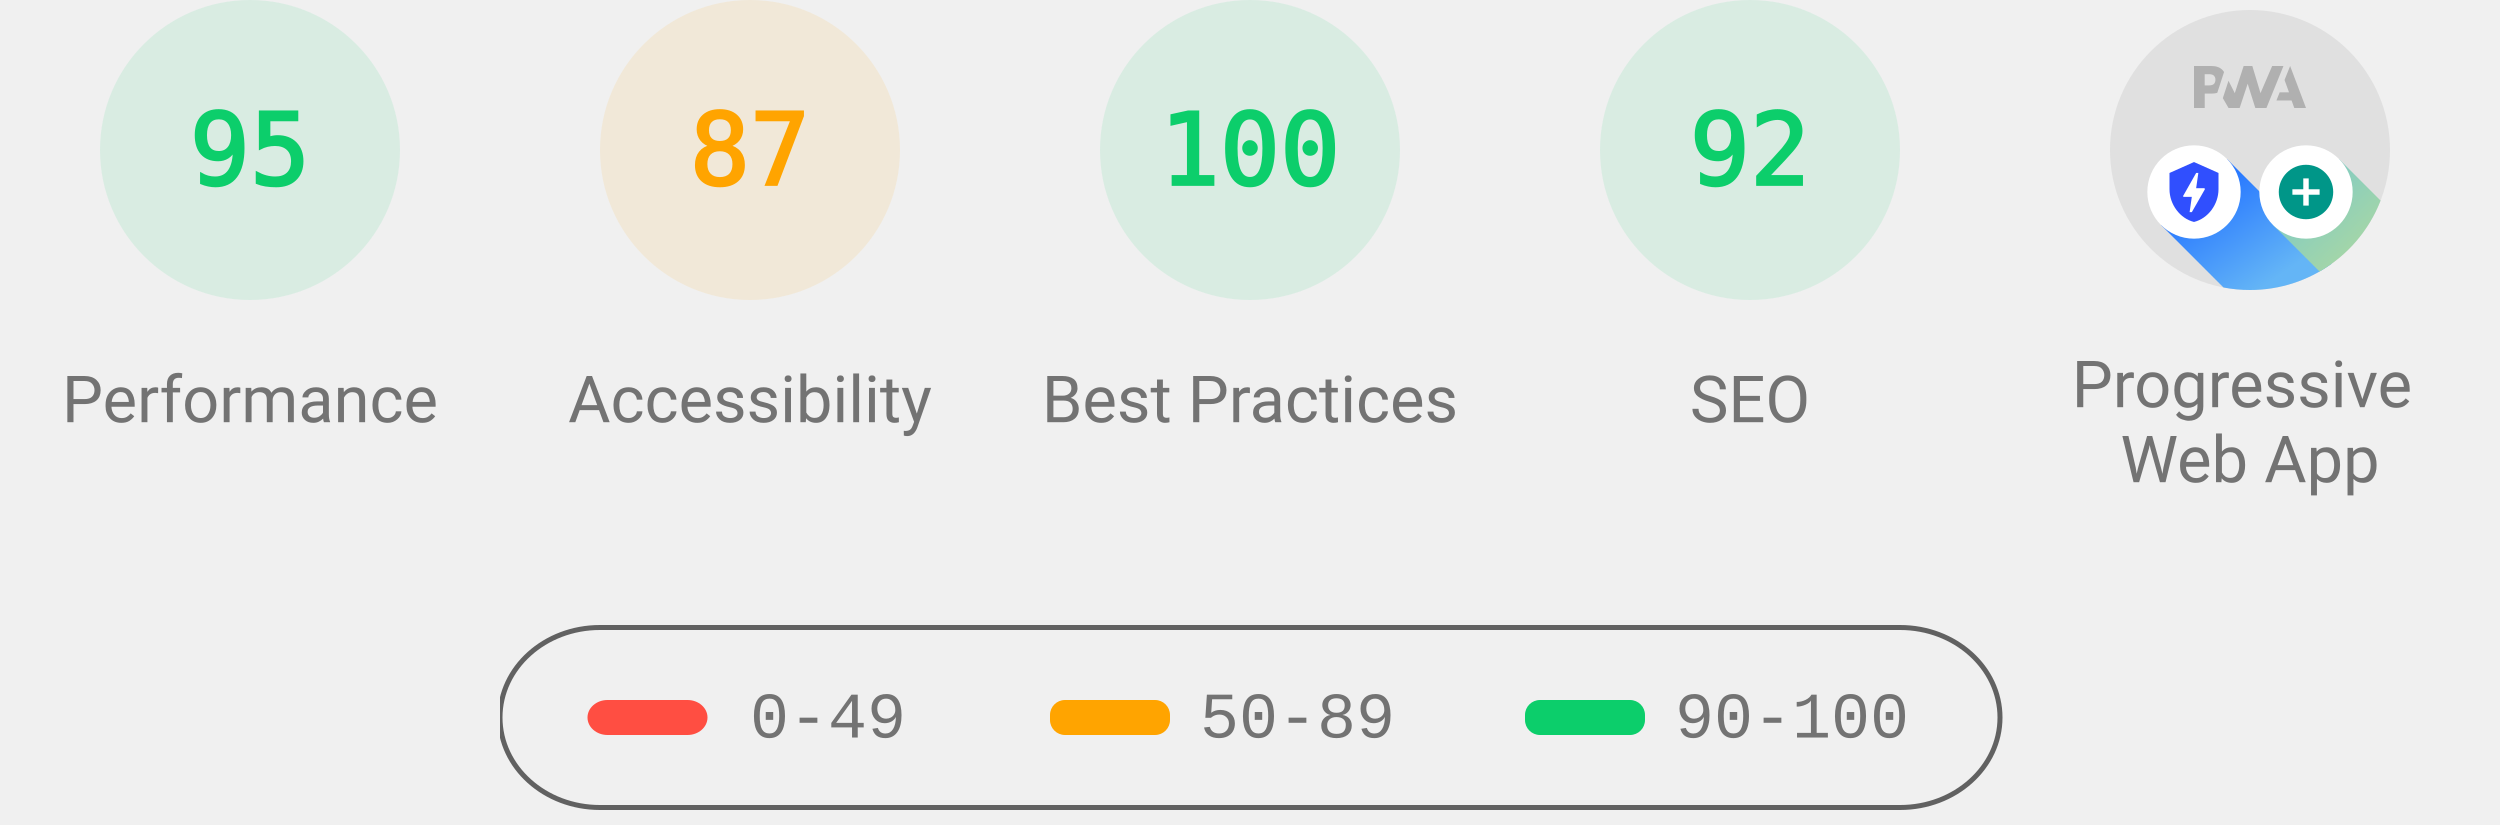
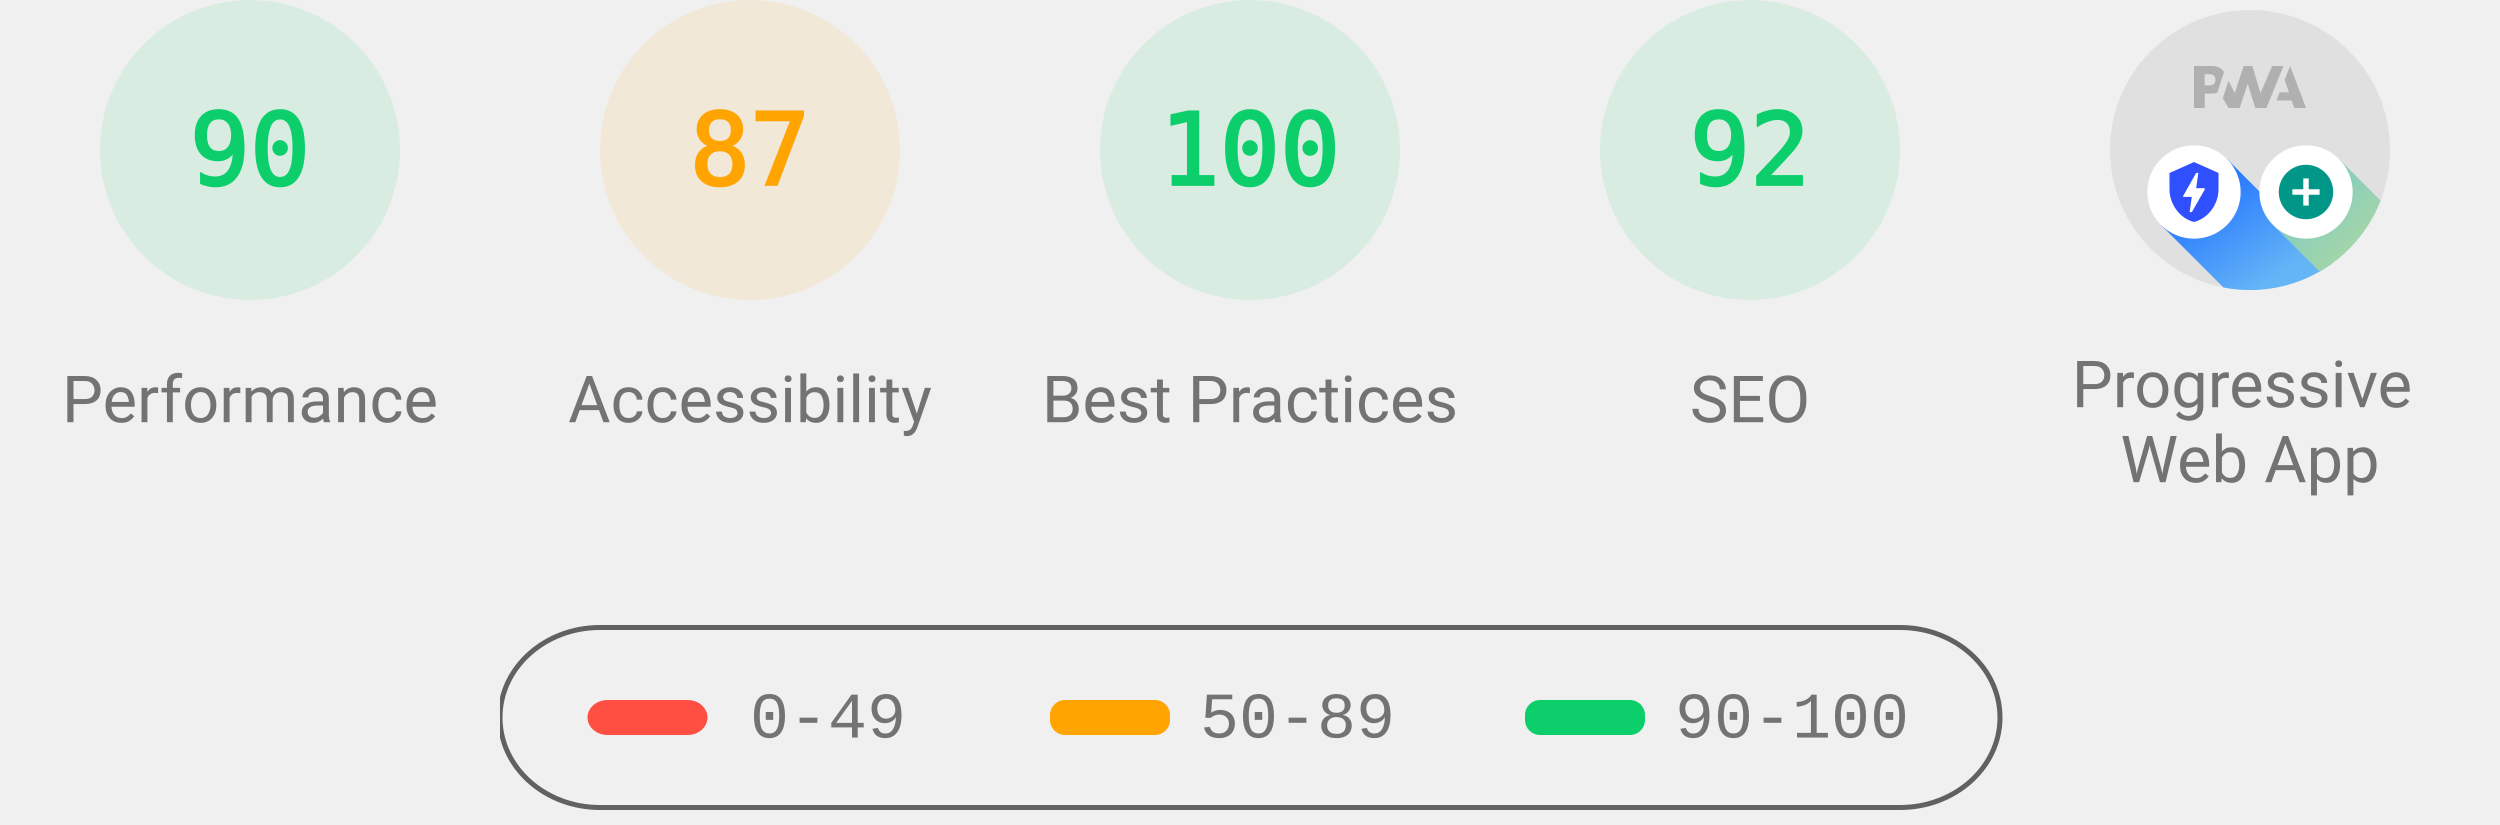
<svg xmlns="http://www.w3.org/2000/svg" class="theme--agnostic" fill="none" width="1000" height="330">
  <style>
			.gauge-base {
				opacity: 0.1
			}

			.gauge-arc {
				fill: none;
				animation-delay: 250ms;
				stroke-linecap: round;
				transform: rotate(-90deg);
				transform-origin: 100px 60px;
				animation: load-gauge 1s ease forwards
			}

			.guage-text {
				font-size: 40px;
				font-family: monospace;
				text-align: center
			}

			.guage-red {
				color: #ff4e42;
				fill: #ff4e42;
				stroke: #ff4e42
			}
			.guage-orange {
				color: #ffa400;
				fill: #ffa400;
				stroke: #ffa400
			}
			.guage-green {
				color: #0cce6b;
				fill: #0cce6b;
				stroke: #0cce6b
			}
			.theme--agnostic .guage-undefined {
				color: #5c5c5c;
				fill: #5c5c5c;
				stroke: #5c5c5c
			}
			.theme--light .guage-undefined {
				color: #1e1e1e;
				fill: #1e1e1e;
				stroke: #1e1e1e
			}
			.theme--dark .guage-undefined {
				color: #f5f5f5;
				fill: #f5f5f5;
				stroke: #f5f5f5
			}

			.guage-title {
				stroke: none;
				font-size: 26px;
				line-height: 26px;
				font-family: Roboto, Halvetica, Arial, sans-serif
			}
			.metric.guage-title {
				font-family: 'Courier New', Courier, monospace
			}
			.theme--agnostic .guage-title {
				color: #737373;
				fill: #737373
			}
			.theme--light .guage-title {
				color: #212121;
				fill: #212121
			}
			.theme--dark .guage-title {
				color: #f5f5f5;
				fill: #f5f5f5
			}

			@keyframes load-gauge {
				from {
					stroke-dasharray: 0 352.858
				}
			}
			.lh-gauge--pwa__disc {
				fill: #e0e0e0
			}
			.lh-gauge--pwa__logo {
				position: relative;
				fill: #b0b0b0
			}
			.lh-gauge--pwa__invisible {
				display: none
			}
			.lh-gauge--pwa__visible {
				display: inline
			}
			.guage-invisible {
				display: none
			}
			.lh-gauge--pwa__logo--primary-color {
				fill: #304ffe
			}
			.theme--agnostic .lh-gauge--pwa__logo--secondary-color {
				fill: #787878
			}
			.theme--light .lh-gauge--pwa__logo--secondary-color {
				fill: #3d3d3d
			}
			.theme--dark .lh-gauge--pwa__logo--secondary-color {
				fill: #d8b6b6
			}
			.theme--light #svg_2 {
				stroke: #00000022
			}
			.theme--agnostic #svg_2 {
				stroke: #616161
			}
			.theme--light #svg_2 {
				stroke: #00000022
			}
			.theme--dark #svg_2 {
				stroke: #f5f5f566
			}
		</style>
  <svg class="guage-div guage-perf guage-green" viewBox="0 0 200 200" width="200" height="200" x="0" y="0">
    <circle class="gauge-base" r="56" cx="100" cy="60" stroke-width="8" />
-     <circle class="gauge-arc guage-arc-1" r="56" cx="100" cy="60" stroke-width="8" style="stroke-dasharray: 334.265, 351.858;" />
-     <text class="guage-text" x="100px" y="60px" alignment-baseline="central" dominant-baseline="central" text-anchor="middle">95</text>
+     <circle class="gauge-arc guage-arc-1" r="56" cx="100" cy="60" stroke-width="8" style="stroke-dasharray: 316.672, 351.858;" />
+     <text class="guage-text" x="100px" y="60px" alignment-baseline="central" dominant-baseline="central" text-anchor="middle">90</text>
    <text class="guage-title" x="100px" y="160px" alignment-baseline="central" dominant-baseline="central" text-anchor="middle">Performance</text>
  </svg>,<svg class="guage-div guage-perf guage-orange" viewBox="0 0 200 200" width="200" height="200" x="200" y="0">
    <circle class="gauge-base" r="56" cx="100" cy="60" stroke-width="8" />
    <circle class="gauge-arc guage-arc-1" r="56" cx="100" cy="60" stroke-width="8" style="stroke-dasharray: 306.116, 351.858;" />
    <text class="guage-text" x="100px" y="60px" alignment-baseline="central" dominant-baseline="central" text-anchor="middle">87</text>
    <text class="guage-title" x="100px" y="160px" alignment-baseline="central" dominant-baseline="central" text-anchor="middle">Accessibility</text>
  </svg>,<svg class="guage-div guage-perf guage-green" viewBox="0 0 200 200" width="200" height="200" x="400" y="0">
    <circle class="gauge-base" r="56" cx="100" cy="60" stroke-width="8" />
    <circle class="gauge-arc guage-arc-1" r="56" cx="100" cy="60" stroke-width="8" style="stroke-dasharray: 351.858, 351.858;" />
    <text class="guage-text" x="100px" y="60px" alignment-baseline="central" dominant-baseline="central" text-anchor="middle">100</text>
    <text class="guage-title" x="100px" y="160px" alignment-baseline="central" dominant-baseline="central" text-anchor="middle">Best Practices</text>
  </svg>,<svg class="guage-div guage-perf guage-green" viewBox="0 0 200 200" width="200" height="200" x="600" y="0">
    <circle class="gauge-base" r="56" cx="100" cy="60" stroke-width="8" />
    <circle class="gauge-arc guage-arc-1" r="56" cx="100" cy="60" stroke-width="8" style="stroke-dasharray: 323.709, 351.858;" />
    <text class="guage-text" x="100px" y="60px" alignment-baseline="central" dominant-baseline="central" text-anchor="middle">92</text>
    <text class="guage-title" x="100px" y="160px" alignment-baseline="central" dominant-baseline="central" text-anchor="middle">SEO</text>
  </svg>,<svg class="guage-div guage-pwa" viewBox="0 0 200 200" width="200" height="200" x="800" y="0">
    <svg viewBox="0 0 60 60" width="112" height="112" x="44" y="4">
      <defs>
        <linearGradient id="lh-gauge--pwa__check-circle__gradient-0" x1="50%" y1="0%" x2="50%" y2="100%">
          <stop stop-color="#00C852" offset="0%" />
          <stop stop-color="#009688" offset="100%" />
        </linearGradient>
        <linearGradient id="lh-gauge--pwa__installable__shadow-gradient-0" x1="76.056%" x2="24.111%" y1="82.995%" y2="24.735%">
          <stop stop-color="#A5D6A7" offset="0%" />
          <stop stop-color="#80CBC4" offset="100%" />
        </linearGradient>
        <linearGradient id="lh-gauge--pwa__fast-reliable__shadow-gradient-0" x1="76.056%" y1="82.995%" x2="25.678%" y2="26.493%">
          <stop stop-color="#64B5F6" offset="0%" />
          <stop stop-color="#2979FF" offset="100%" />
        </linearGradient>
        <g id="lh-gauge--pwa__fast-reliable-badge-0">
          <circle fill="#FFFFFF" cx="10" cy="10" r="10" />
          <path fill="#304FFE" d="M10 3.58l5.25 2.34v3.5c0 3.23-2.24 6.26-5.25 7-3.01-.74-5.25-3.77-5.25-7v-3.5L10 3.58zm-.47 10.74l2.76-4.83.03-.07c.04-.08 0-.24-.22-.24h-1.64l.47-3.26h-.47l-2.7 4.77c-.02.01.05-.1-.04.05-.09.16-.1.31.18.31h1.63l-.47 3.27h.47z" />
        </g>
        <g id="lh-gauge--pwa__installable-badge-0">
          <circle fill="#FFFFFF" cx="10" cy="10" r="10" />
          <path fill="#009688" d="M10 4.167A5.835 5.835 0 0 0 4.167 10 5.835 5.835 0 0 0 10 15.833 5.835 5.835 0 0 0 15.833 10 5.835 5.835 0 0 0 10 4.167zm2.917 6.416h-2.334v2.334H9.417v-2.334H7.083V9.417h2.334V7.083h1.166v2.334h2.334v1.166z" />
        </g>
      </defs>
      <g stroke="none" fill-rule="nonzero">
        <circle class="lh-gauge--pwa__disc" cx="30" cy="30" r="30" />
        <g class="lh-gauge--pwa__logo">
          <path d="M35.66 19.39l.7-1.75h2L37.4 15 38.6 12l3.4 9h-2.51l-.58-1.61z" />
          <path d="M33.52 21l3.65-9h-2.42l-2.5 5.82L30.5 12h-1.86l-1.9 5.82-1.35-2.65-1.21 3.72L25.4 21h2.38l1.72-5.2 1.64 5.2z" />
          <path fill-rule="nonzero" d="M20.3 17.91h1.48c.45 0 .85-.05 1.2-.15l.39-1.18 1.07-3.3a2.64 2.64 0 0 0-.28-.37c-.55-.6-1.36-.91-2.42-.91H18v9h2.3V17.9zm1.96-3.84c.22.22.33.5.33.87 0 .36-.1.65-.29.87-.2.23-.59.35-1.15.35h-.86v-2.41h.87c.52 0 .89.1 1.1.32z" />
        </g>
        <rect class="lh-gauge--pwa__component lh-gauge--pwa__na-line lh-gauge--pwa__invisible" fill="#FFFFFF" x="20" y="32" width="20" height="4" rx="2" />
        <g class="lh-gauge--pwa__component lh-gauge--pwa__fast-reliable-badge lh-gauge--pwa__invisible" transform="translate(20, 29)">
          <path fill="url(#lh-gauge--pwa__fast-reliable__shadow-gradient-0)" d="M33.63 19.49A30 30 0 0 1 16.2 30.36L3 17.14 17.14 3l16.49 16.49z" />
          <use href="#lh-gauge--pwa__fast-reliable-badge-0" />
        </g>
        <g class="lh-gauge--pwa__component lh-gauge--pwa__installable-badge lh-gauge--pwa__invisible" transform="translate(20, 29)">
          <path fill="url(#lh-gauge--pwa__installable__shadow-gradient-0)" d="M33.629 19.487c-4.272 5.453-10.391 9.39-17.415 10.869L3 17.142 17.142 3 33.63 19.487z" />
          <use href="#lh-gauge--pwa__installable-badge-0" />
        </g>
        <g class="lh-gauge--pwa__component lh-gauge--pwa__fast-reliable-installable-badges lh-gauge--pwa__visible">
          <g transform="translate(8, 29)">
            <path fill="url(#lh-gauge--pwa__fast-reliable__shadow-gradient-0)" d="M16.321 30.463L3 17.143 17.142 3l22.365 22.365A29.864 29.864 0 0 1 22 31c-1.942 0-3.84-.184-5.679-.537z" />
            <use href="#lh-gauge--pwa__fast-reliable-badge-0" />
          </g>
          <g transform="translate(32, 29)">
            <path fill="url(#lh-gauge--pwa__installable__shadow-gradient-0)" d="M25.982 11.84a30.107 30.107 0 0 1-13.08 15.203L3 17.143 17.142 3l8.84 8.84z" />
            <use href="#lh-gauge--pwa__installable-badge-0" />
          </g>
        </g>
        <g class="lh-gauge--pwa__component lh-gauge--pwa__check-circle lh-gauge--pwa__invisible" transform="translate(18, 28)">
          <circle fill="#FFFFFF" cx="12" cy="12" r="12" />
          <path fill="url(#lh-gauge--pwa__check-circle__gradient-0)" d="M12 2a10 10 0 1 0 0 20 10 10 0 0 0 0-20zm-2 15l-5-5 1.41-1.41L10 14.17l7.59-7.59L19 8l-9 9z" />
        </g>
      </g>
    </svg>
    <text class="guage-title" y="160px" alignment-baseline="central" dominant-baseline="central" text-anchor="middle">
      <tspan x="100px" dy="-6px">Progressive</tspan>
      <tspan x="100px" dy="30px">Web App</tspan>
    </text>
  </svg>
  <svg width="604" height="76" x="200" y="250">
    <g>
      <rect fill="none" id="canvas_background" height="80" width="604" y="-1" x="-1" />
      <g display="none" overflow="visible" y="0" x="0" height="100%" width="100%" id="canvasGrid">
        <rect fill="url(#gridpattern)" stroke-width="0" y="0" x="0" height="100%" width="100%" />
      </g>
    </g>
    <g>
      <rect fill-opacity="0" stroke-width="2" rx="40" id="svg_2" height="72" width="600" y="1" x="0" fill="#000000" />
      <rect stroke="#000" rx="8" id="svg_3" height="14" width="48" y="30" x="35" stroke-opacity="null" stroke-width="0" fill="#ff4e42" />
      <rect stroke="#000" rx="6" id="svg_4" height="14" width="48" y="30" x="220" stroke-opacity="null" stroke-width="0" fill="#ffa400" />
      <rect stroke="#000" rx="6" id="svg_5" height="14" width="48" y="30" x="410" stroke-opacity="null" stroke-width="0" fill="#0cce6b" />
      <text class="metric guage-title" xml:space="preserve" text-anchor="start" font-size="26" id="svg_6" y="45" x="100" stroke-opacity="null" stroke-width="0" stroke="#000">0-49</text>
      <text class="metric guage-title" xml:space="preserve" text-anchor="start" font-size="26" id="svg_7" y="45" x="280" stroke-opacity="null" stroke-width="0" stroke="#000">50-89</text>
      <text class="metric guage-title" xml:space="preserve" text-anchor="start" font-size="26" id="svg_8" y="45" x="470" stroke-opacity="null" stroke-width="0" stroke="#000">90-100</text>
    </g>
  </svg>
</svg>
